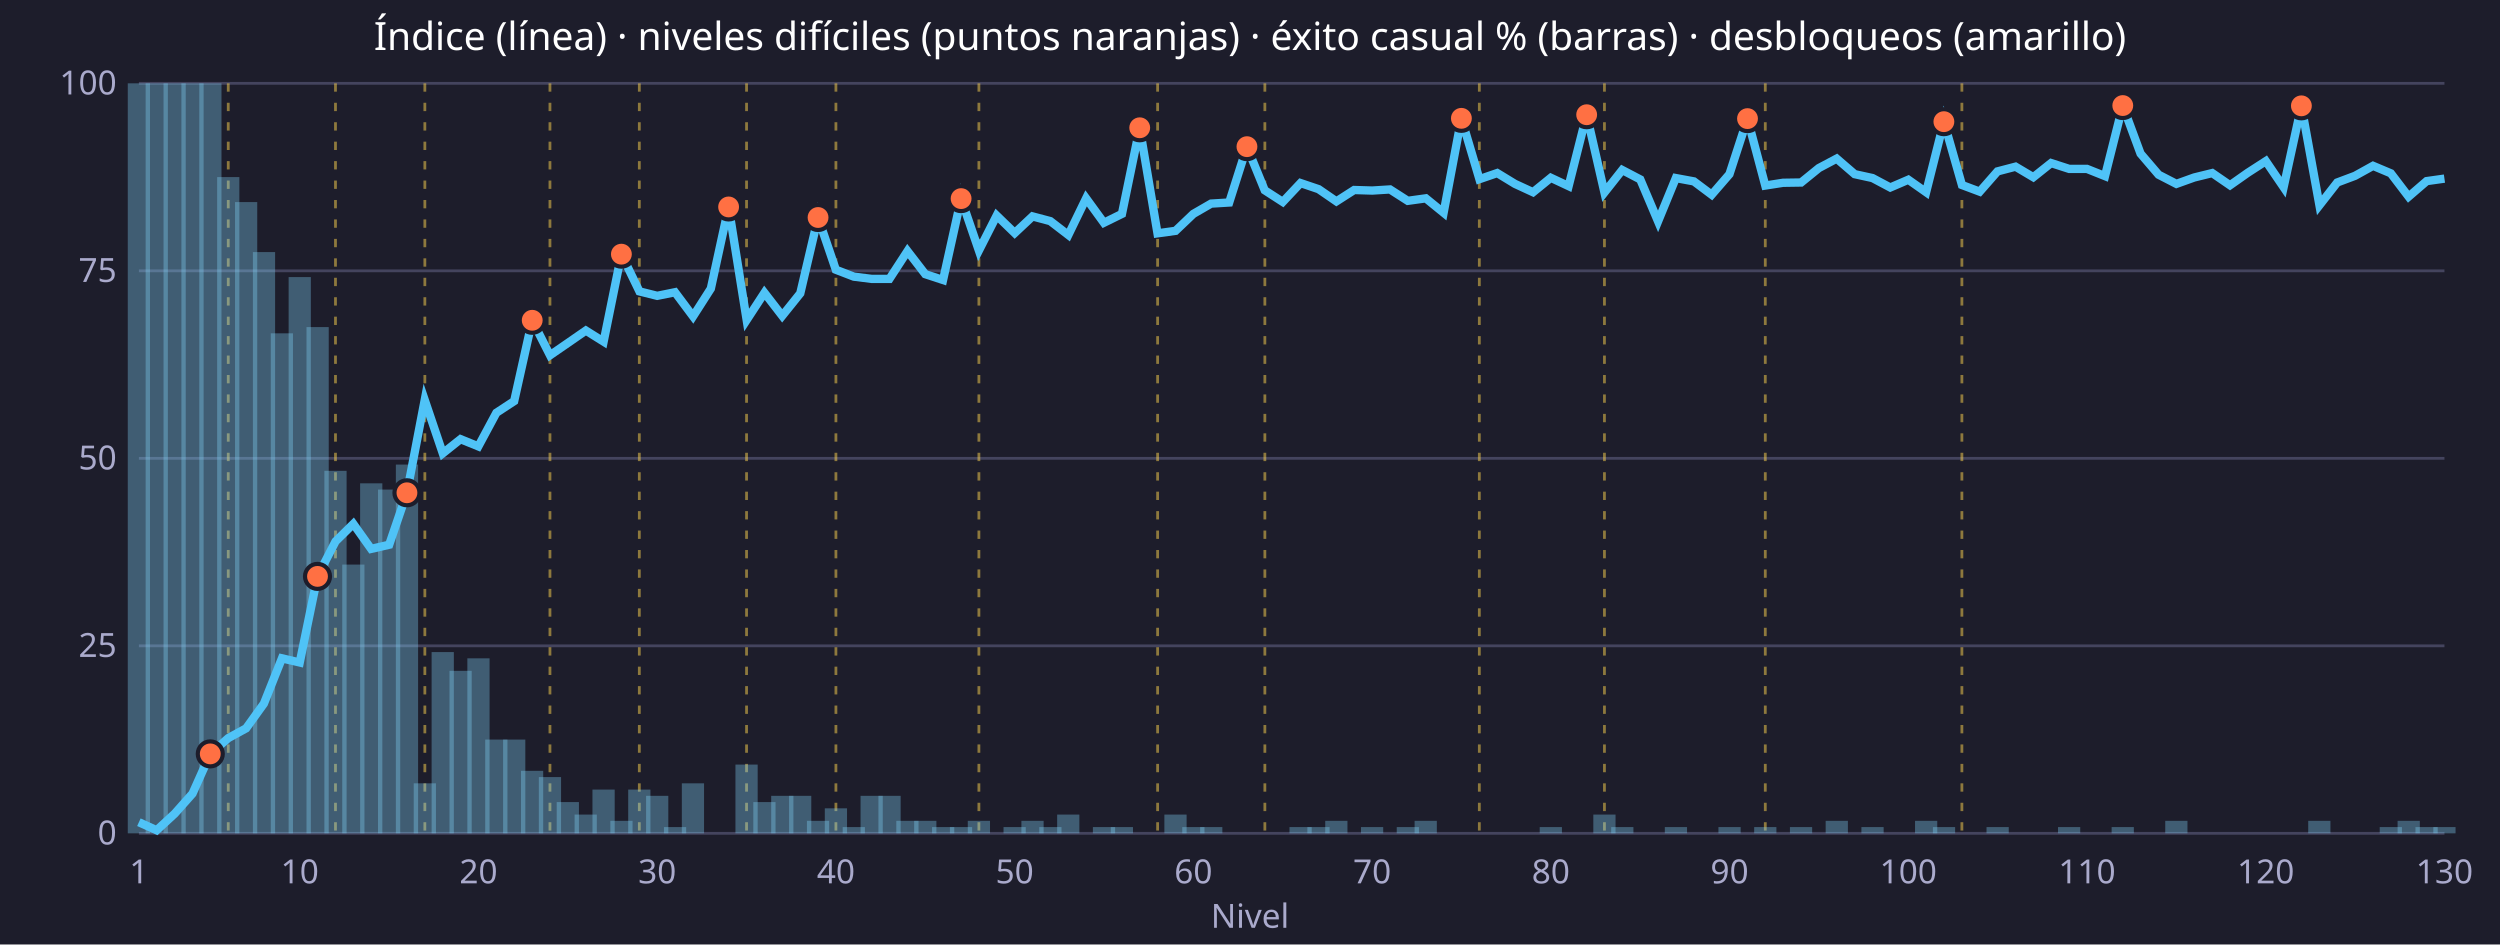
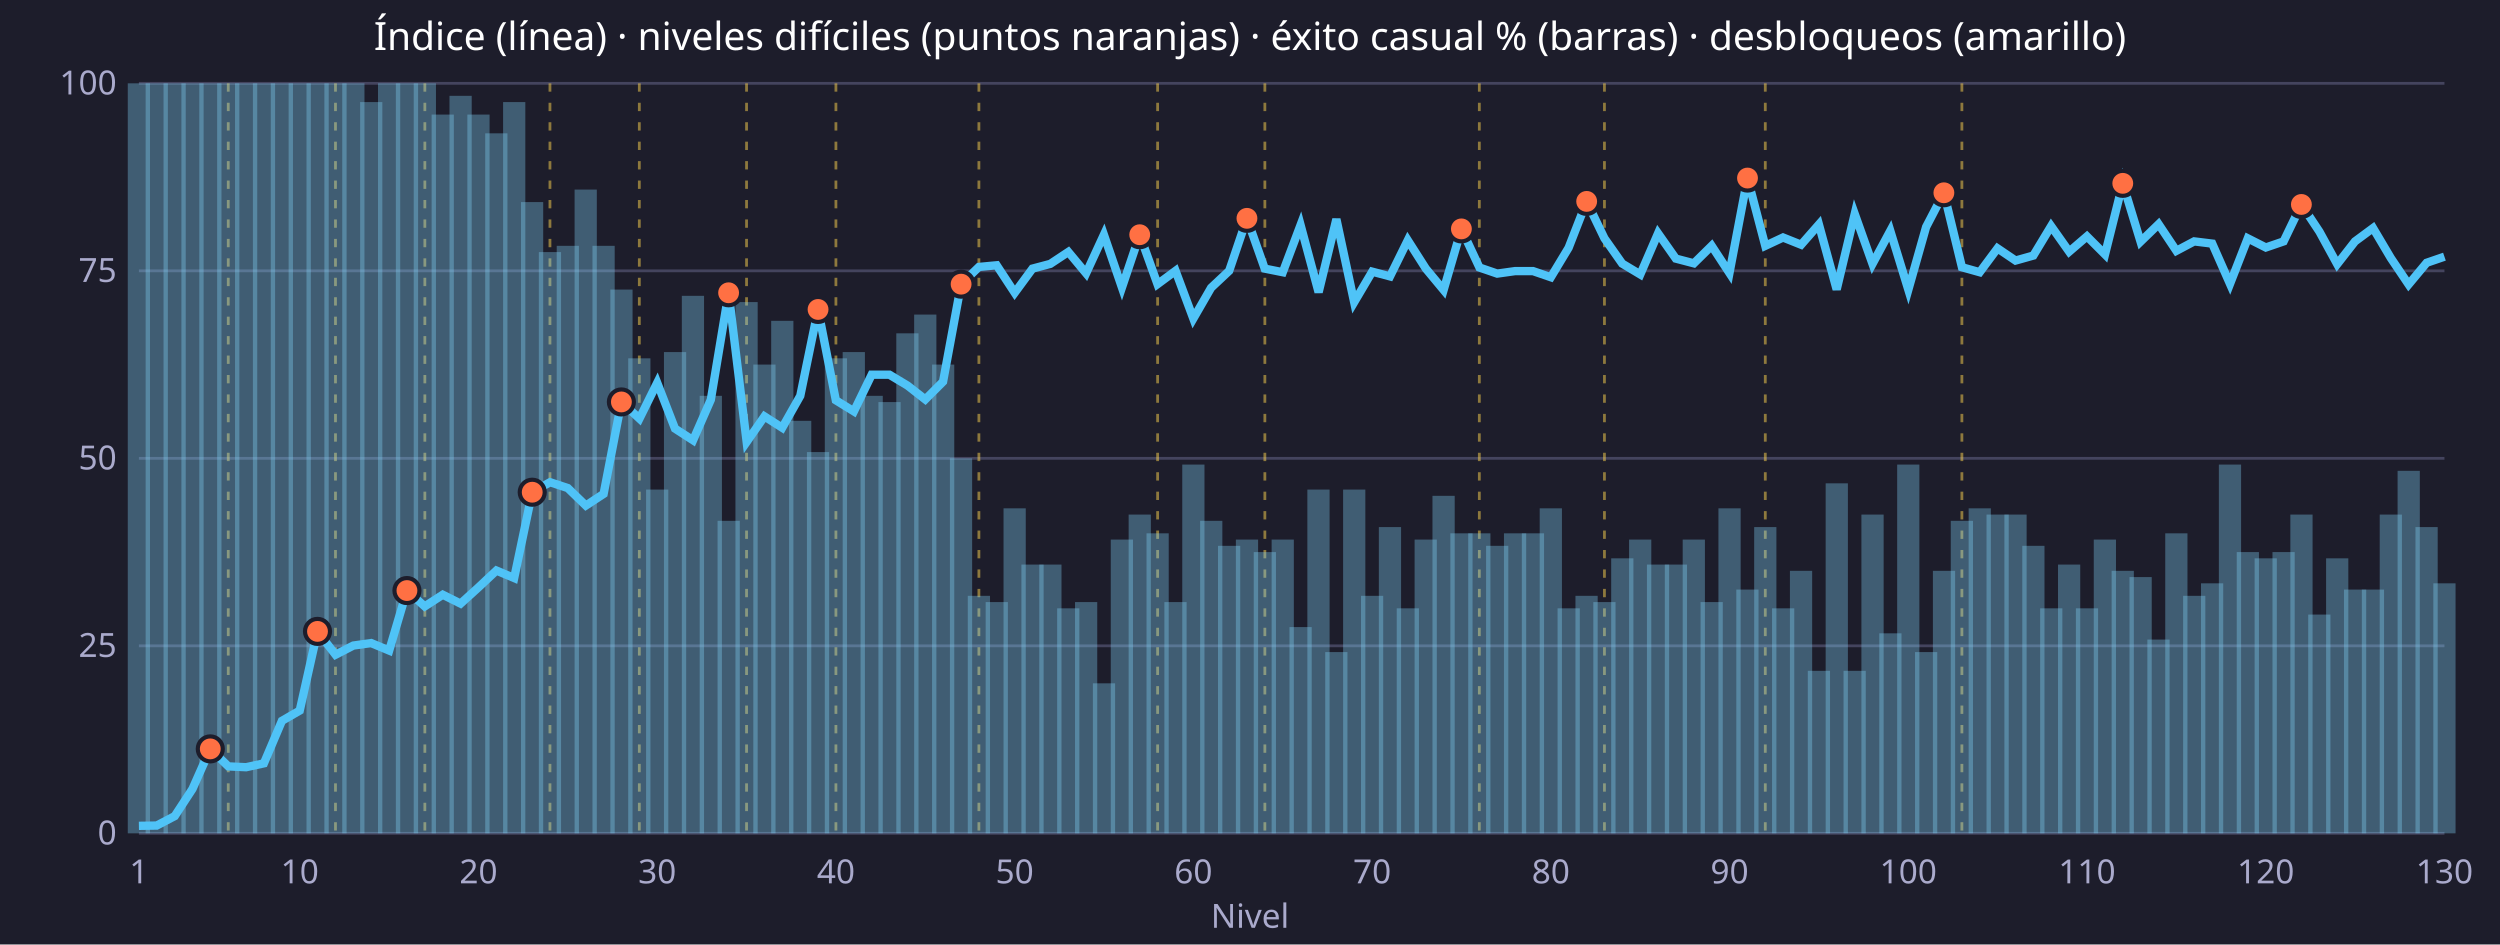
<svg xmlns="http://www.w3.org/2000/svg" width="900" height="340" font-family="sans-serif" font-size="12" fill="#aaaacc">
  <rect width="900" height="340" fill="#1d1d2b" />
  <line x1="50" x2="880" y1="300" y2="300" stroke="#44445e" />
  <text x="42" y="304" text-anchor="end">0</text>
  <line x1="50" x2="880" y1="232.5" y2="232.5" stroke="#44445e" />
  <text x="42" y="236.5" text-anchor="end">25</text>
  <line x1="50" x2="880" y1="165" y2="165" stroke="#44445e" />
  <text x="42" y="169" text-anchor="end">50</text>
  <line x1="50" x2="880" y1="97.5" y2="97.5" stroke="#44445e" />
  <text x="42" y="101.5" text-anchor="end">75</text>
  <line x1="50" x2="880" y1="30" y2="30" stroke="#44445e" />
  <text x="42" y="34" text-anchor="end">100</text>
  <line x1="82.171" x2="82.171" y1="30" y2="300" stroke="#ffd54f" stroke-dasharray="3 4" opacity="0.5" />
  <line x1="120.775" x2="120.775" y1="30" y2="300" stroke="#ffd54f" stroke-dasharray="3 4" opacity="0.5" />
  <line x1="152.946" x2="152.946" y1="30" y2="300" stroke="#ffd54f" stroke-dasharray="3 4" opacity="0.5" />
  <line x1="197.984" x2="197.984" y1="30" y2="300" stroke="#ffd54f" stroke-dasharray="3 4" opacity="0.5" />
  <line x1="230.155" x2="230.155" y1="30" y2="300" stroke="#ffd54f" stroke-dasharray="3 4" opacity="0.5" />
  <line x1="268.76" x2="268.76" y1="30" y2="300" stroke="#ffd54f" stroke-dasharray="3 4" opacity="0.5" />
  <line x1="300.93" x2="300.93" y1="30" y2="300" stroke="#ffd54f" stroke-dasharray="3 4" opacity="0.5" />
  <line x1="352.403" x2="352.403" y1="30" y2="300" stroke="#ffd54f" stroke-dasharray="3 4" opacity="0.5" />
  <line x1="416.744" x2="416.744" y1="30" y2="300" stroke="#ffd54f" stroke-dasharray="3 4" opacity="0.5" />
  <line x1="455.349" x2="455.349" y1="30" y2="300" stroke="#ffd54f" stroke-dasharray="3 4" opacity="0.5" />
  <line x1="532.558" x2="532.558" y1="30" y2="300" stroke="#ffd54f" stroke-dasharray="3 4" opacity="0.5" />
  <line x1="577.597" x2="577.597" y1="30" y2="300" stroke="#ffd54f" stroke-dasharray="3 4" opacity="0.5" />
  <line x1="635.504" x2="635.504" y1="30" y2="300" stroke="#ffd54f" stroke-dasharray="3 4" opacity="0.5" />
  <line x1="706.279" x2="706.279" y1="30" y2="300" stroke="#ffd54f" stroke-dasharray="3 4" opacity="0.5" />
  <rect x="46" y="30" width="8" height="270" fill="#81d4fa" opacity="0.35" />
  <rect x="52.434" y="30" width="8" height="270" fill="#81d4fa" opacity="0.35" />
  <rect x="58.868" y="30" width="8" height="270" fill="#81d4fa" opacity="0.35" />
  <rect x="65.302" y="30" width="8" height="270" fill="#81d4fa" opacity="0.35" />
  <rect x="71.736" y="30" width="8" height="270" fill="#81d4fa" opacity="0.35" />
-   <rect x="78.171" y="63.75" width="8" height="236.25" fill="#81d4fa" opacity="0.35" />
-   <rect x="84.605" y="72.75" width="8" height="227.25" fill="#81d4fa" opacity="0.35" />
-   <rect x="91.039" y="90.75" width="8" height="209.25" fill="#81d4fa" opacity="0.35" />
-   <rect x="97.473" y="120" width="8" height="180" fill="#81d4fa" opacity="0.35" />
-   <rect x="103.907" y="99.75" width="8" height="200.25" fill="#81d4fa" opacity="0.35" />
-   <rect x="110.341" y="117.75" width="8" height="182.25" fill="#81d4fa" opacity="0.35" />
-   <rect x="116.775" y="169.5" width="8" height="130.5" fill="#81d4fa" opacity="0.35" />
-   <rect x="123.209" y="203.25" width="8" height="96.75" fill="#81d4fa" opacity="0.35" />
-   <rect x="129.643" y="174" width="8" height="126" fill="#81d4fa" opacity="0.35" />
-   <rect x="136.078" y="176.25" width="8" height="123.75" fill="#81d4fa" opacity="0.35" />
-   <rect x="142.512" y="167.25" width="8" height="132.75" fill="#81d4fa" opacity="0.35" />
-   <rect x="148.946" y="282" width="8" height="18" fill="#81d4fa" opacity="0.35" />
-   <rect x="155.38" y="234.75" width="8" height="65.25" fill="#81d4fa" opacity="0.35" />
-   <rect x="161.814" y="241.5" width="8" height="58.5" fill="#81d4fa" opacity="0.35" />
-   <rect x="168.248" y="237" width="8" height="63" fill="#81d4fa" opacity="0.35" />
-   <rect x="174.682" y="266.25" width="8" height="33.75" fill="#81d4fa" opacity="0.35" />
-   <rect x="181.116" y="266.25" width="8" height="33.75" fill="#81d4fa" opacity="0.35" />
-   <rect x="187.55" y="277.5" width="8" height="22.5" fill="#81d4fa" opacity="0.35" />
-   <rect x="193.984" y="279.75" width="8" height="20.25" fill="#81d4fa" opacity="0.35" />
-   <rect x="200.419" y="288.75" width="8" height="11.25" fill="#81d4fa" opacity="0.35" />
-   <rect x="206.853" y="293.25" width="8" height="6.75" fill="#81d4fa" opacity="0.35" />
-   <rect x="213.287" y="284.25" width="8" height="15.75" fill="#81d4fa" opacity="0.35" />
-   <rect x="219.721" y="295.5" width="8" height="4.5" fill="#81d4fa" opacity="0.35" />
-   <rect x="226.155" y="284.25" width="8" height="15.75" fill="#81d4fa" opacity="0.35" />
-   <rect x="232.589" y="286.5" width="8" height="13.5" fill="#81d4fa" opacity="0.35" />
-   <rect x="239.023" y="297.75" width="8" height="2.25" fill="#81d4fa" opacity="0.35" />
-   <rect x="245.457" y="282" width="8" height="18" fill="#81d4fa" opacity="0.35" />
-   <rect x="251.891" y="300" width="8" height="0" fill="#81d4fa" opacity="0.35" />
-   <rect x="258.326" y="300" width="8" height="0" fill="#81d4fa" opacity="0.35" />
-   <rect x="264.76" y="275.25" width="8" height="24.75" fill="#81d4fa" opacity="0.35" />
-   <rect x="271.194" y="288.75" width="8" height="11.25" fill="#81d4fa" opacity="0.35" />
-   <rect x="277.628" y="286.5" width="8" height="13.5" fill="#81d4fa" opacity="0.35" />
-   <rect x="284.062" y="286.5" width="8" height="13.5" fill="#81d4fa" opacity="0.35" />
-   <rect x="290.496" y="295.5" width="8" height="4.5" fill="#81d4fa" opacity="0.35" />
-   <rect x="296.93" y="291" width="8" height="9" fill="#81d4fa" opacity="0.35" />
-   <rect x="303.364" y="297.75" width="8" height="2.25" fill="#81d4fa" opacity="0.35" />
-   <rect x="309.798" y="286.5" width="8" height="13.5" fill="#81d4fa" opacity="0.35" />
-   <rect x="316.233" y="286.5" width="8" height="13.5" fill="#81d4fa" opacity="0.35" />
-   <rect x="322.667" y="295.5" width="8" height="4.5" fill="#81d4fa" opacity="0.35" />
-   <rect x="329.101" y="295.5" width="8" height="4.5" fill="#81d4fa" opacity="0.35" />
-   <rect x="335.535" y="297.75" width="8" height="2.25" fill="#81d4fa" opacity="0.35" />
-   <rect x="341.969" y="297.75" width="8" height="2.25" fill="#81d4fa" opacity="0.35" />
-   <rect x="348.403" y="295.5" width="8" height="4.5" fill="#81d4fa" opacity="0.35" />
-   <rect x="354.837" y="300" width="8" height="0" fill="#81d4fa" opacity="0.35" />
-   <rect x="361.271" y="297.75" width="8" height="2.25" fill="#81d4fa" opacity="0.35" />
-   <rect x="367.705" y="295.5" width="8" height="4.5" fill="#81d4fa" opacity="0.35" />
-   <rect x="374.14" y="297.75" width="8" height="2.25" fill="#81d4fa" opacity="0.35" />
-   <rect x="380.574" y="293.25" width="8" height="6.75" fill="#81d4fa" opacity="0.35" />
-   <rect x="387.008" y="300" width="8" height="0" fill="#81d4fa" opacity="0.35" />
-   <rect x="393.442" y="297.75" width="8" height="2.25" fill="#81d4fa" opacity="0.35" />
-   <rect x="399.876" y="297.75" width="8" height="2.25" fill="#81d4fa" opacity="0.35" />
-   <rect x="406.31" y="300" width="8" height="0" fill="#81d4fa" opacity="0.35" />
-   <rect x="412.744" y="300" width="8" height="0" fill="#81d4fa" opacity="0.35" />
-   <rect x="419.178" y="293.25" width="8" height="6.75" fill="#81d4fa" opacity="0.35" />
-   <rect x="425.612" y="297.75" width="8" height="2.25" fill="#81d4fa" opacity="0.35" />
-   <rect x="432.047" y="297.75" width="8" height="2.25" fill="#81d4fa" opacity="0.35" />
-   <rect x="438.481" y="300" width="8" height="0" fill="#81d4fa" opacity="0.35" />
-   <rect x="444.915" y="300" width="8" height="0" fill="#81d4fa" opacity="0.35" />
-   <rect x="451.349" y="300" width="8" height="0" fill="#81d4fa" opacity="0.35" />
-   <rect x="457.783" y="300" width="8" height="0" fill="#81d4fa" opacity="0.35" />
-   <rect x="464.217" y="297.75" width="8" height="2.25" fill="#81d4fa" opacity="0.35" />
-   <rect x="470.651" y="297.75" width="8" height="2.25" fill="#81d4fa" opacity="0.35" />
-   <rect x="477.085" y="295.5" width="8" height="4.5" fill="#81d4fa" opacity="0.35" />
-   <rect x="483.519" y="300" width="8" height="0" fill="#81d4fa" opacity="0.35" />
-   <rect x="489.953" y="297.75" width="8" height="2.25" fill="#81d4fa" opacity="0.35" />
-   <rect x="496.388" y="300" width="8" height="0" fill="#81d4fa" opacity="0.35" />
-   <rect x="502.822" y="297.75" width="8" height="2.25" fill="#81d4fa" opacity="0.35" />
-   <rect x="509.256" y="295.5" width="8" height="4.5" fill="#81d4fa" opacity="0.35" />
-   <rect x="515.69" y="300" width="8" height="0" fill="#81d4fa" opacity="0.35" />
-   <rect x="522.124" y="300" width="8" height="0" fill="#81d4fa" opacity="0.35" />
-   <rect x="528.558" y="300" width="8" height="0" fill="#81d4fa" opacity="0.35" />
-   <rect x="534.992" y="300" width="8" height="0" fill="#81d4fa" opacity="0.35" />
-   <rect x="541.426" y="300" width="8" height="0" fill="#81d4fa" opacity="0.35" />
-   <rect x="547.86" y="300" width="8" height="0" fill="#81d4fa" opacity="0.35" />
-   <rect x="554.295" y="297.75" width="8" height="2.25" fill="#81d4fa" opacity="0.35" />
-   <rect x="560.729" y="300" width="8" height="0" fill="#81d4fa" opacity="0.35" />
-   <rect x="567.163" y="300" width="8" height="0" fill="#81d4fa" opacity="0.35" />
-   <rect x="573.597" y="293.25" width="8" height="6.75" fill="#81d4fa" opacity="0.35" />
-   <rect x="580.031" y="297.75" width="8" height="2.25" fill="#81d4fa" opacity="0.35" />
-   <rect x="586.465" y="300" width="8" height="0" fill="#81d4fa" opacity="0.35" />
-   <rect x="592.899" y="300" width="8" height="0" fill="#81d4fa" opacity="0.35" />
-   <rect x="599.333" y="297.75" width="8" height="2.25" fill="#81d4fa" opacity="0.35" />
-   <rect x="605.767" y="300" width="8" height="0" fill="#81d4fa" opacity="0.35" />
-   <rect x="612.202" y="300" width="8" height="0" fill="#81d4fa" opacity="0.35" />
-   <rect x="618.636" y="297.75" width="8" height="2.25" fill="#81d4fa" opacity="0.35" />
-   <rect x="625.07" y="300" width="8" height="0" fill="#81d4fa" opacity="0.35" />
-   <rect x="631.504" y="297.75" width="8" height="2.25" fill="#81d4fa" opacity="0.35" />
-   <rect x="637.938" y="300" width="8" height="0" fill="#81d4fa" opacity="0.35" />
-   <rect x="644.372" y="297.75" width="8" height="2.25" fill="#81d4fa" opacity="0.35" />
-   <rect x="650.806" y="300" width="8" height="0" fill="#81d4fa" opacity="0.35" />
-   <rect x="657.24" y="295.5" width="8" height="4.5" fill="#81d4fa" opacity="0.35" />
-   <rect x="663.674" y="300" width="8" height="0" fill="#81d4fa" opacity="0.35" />
-   <rect x="670.109" y="297.75" width="8" height="2.25" fill="#81d4fa" opacity="0.35" />
-   <rect x="676.543" y="300" width="8" height="0" fill="#81d4fa" opacity="0.35" />
-   <rect x="682.977" y="300" width="8" height="0" fill="#81d4fa" opacity="0.35" />
-   <rect x="689.411" y="295.5" width="8" height="4.5" fill="#81d4fa" opacity="0.35" />
-   <rect x="695.845" y="297.75" width="8" height="2.25" fill="#81d4fa" opacity="0.35" />
-   <rect x="702.279" y="300" width="8" height="0" fill="#81d4fa" opacity="0.35" />
-   <rect x="708.713" y="300" width="8" height="0" fill="#81d4fa" opacity="0.35" />
-   <rect x="715.147" y="297.75" width="8" height="2.25" fill="#81d4fa" opacity="0.35" />
-   <rect x="721.581" y="300" width="8" height="0" fill="#81d4fa" opacity="0.35" />
-   <rect x="728.016" y="300" width="8" height="0" fill="#81d4fa" opacity="0.35" />
-   <rect x="734.45" y="300" width="8" height="0" fill="#81d4fa" opacity="0.35" />
-   <rect x="740.884" y="297.75" width="8" height="2.25" fill="#81d4fa" opacity="0.35" />
-   <rect x="747.318" y="300" width="8" height="0" fill="#81d4fa" opacity="0.35" />
-   <rect x="753.752" y="300" width="8" height="0" fill="#81d4fa" opacity="0.35" />
-   <rect x="760.186" y="297.75" width="8" height="2.25" fill="#81d4fa" opacity="0.35" />
-   <rect x="766.62" y="300" width="8" height="0" fill="#81d4fa" opacity="0.35" />
-   <rect x="773.054" y="300" width="8" height="0" fill="#81d4fa" opacity="0.35" />
-   <rect x="779.488" y="295.5" width="8" height="4.5" fill="#81d4fa" opacity="0.35" />
-   <rect x="785.922" y="300" width="8" height="0" fill="#81d4fa" opacity="0.35" />
-   <rect x="792.357" y="300" width="8" height="0" fill="#81d4fa" opacity="0.35" />
-   <rect x="798.791" y="300" width="8" height="0" fill="#81d4fa" opacity="0.35" />
-   <rect x="805.225" y="300" width="8" height="0" fill="#81d4fa" opacity="0.35" />
-   <rect x="811.659" y="300" width="8" height="0" fill="#81d4fa" opacity="0.35" />
-   <rect x="818.093" y="300" width="8" height="0" fill="#81d4fa" opacity="0.35" />
-   <rect x="824.527" y="300" width="8" height="0" fill="#81d4fa" opacity="0.35" />
-   <rect x="830.961" y="295.5" width="8" height="4.5" fill="#81d4fa" opacity="0.35" />
-   <rect x="837.395" y="300" width="8" height="0" fill="#81d4fa" opacity="0.35" />
-   <rect x="843.829" y="300" width="8" height="0" fill="#81d4fa" opacity="0.35" />
-   <rect x="850.264" y="300" width="8" height="0" fill="#81d4fa" opacity="0.35" />
-   <rect x="856.698" y="297.75" width="8" height="2.25" fill="#81d4fa" opacity="0.35" />
-   <rect x="863.132" y="295.5" width="8" height="4.5" fill="#81d4fa" opacity="0.35" />
-   <rect x="869.566" y="297.75" width="8" height="2.25" fill="#81d4fa" opacity="0.35" />
-   <rect x="876" y="297.75" width="8" height="2.25" fill="#81d4fa" opacity="0.35" />
-   <polyline points="50.0,296.0 56.4,298.9 62.9,292.9 69.3,285.7 75.7,271.4 82.2,265.7 88.6,262.2 95.0,253.3 101.5,237.0 107.9,238.5 114.3,207.5 120.8,194.9 127.2,188.6 133.6,197.6 140.1,196.1 146.5,177.4 152.9,144.0 159.4,163.2 165.8,158.1 172.2,160.7 178.7,148.6 185.1,144.4 191.6,115.3 198.0,127.9 204.4,123.5 210.9,119.0 217.3,123.0 223.7,91.5 230.2,104.9 236.6,106.5 243.0,105.2 249.5,113.9 255.9,103.9 262.3,74.5 268.8,115.2 275.2,105.4 281.6,113.7 288.1,105.6 294.5,78.3 300.9,97.1 307.4,99.6 313.8,100.4 320.2,100.4 326.7,90.4 333.1,98.7 339.5,100.8 346.0,71.5 352.4,90.2 358.8,77.6 365.3,83.9 371.7,77.9 378.1,79.6 384.6,84.6 391.0,71.4 397.4,80.2 403.9,77.0 410.3,46.0 416.7,84.0 423.2,83.1 429.6,77.0 436.0,73.3 442.5,72.9 448.9,52.8 455.3,68.5 461.8,72.7 468.2,65.9 474.7,68.1 481.1,72.5 487.5,68.4 494.0,68.6 500.4,68.2 506.8,72.3 513.3,71.4 519.7,76.6 526.1,42.6 532.6,64.5 539.0,62.3 545.4,66.2 551.9,69.2 558.3,64.0 564.7,67.0 571.2,41.3 577.6,69.3 584.0,61.2 590.5,64.6 596.9,79.7 603.3,64.1 609.8,65.3 616.2,70.1 622.6,62.7 629.1,42.7 635.5,66.8 641.9,65.8 648.4,65.7 654.8,60.5 661.2,57.1 667.7,62.7 674.1,64.1 680.5,67.5 687.0,64.7 693.4,69.2 699.8,43.8 706.3,66.6 712.7,69.0 719.1,61.7 725.6,60.0 732.0,63.8 738.4,58.7 744.9,60.8 751.3,60.8 757.8,63.4 764.2,38.0 770.6,55.3 777.1,62.9 783.5,66.2 789.9,63.9 796.4,62.3 802.8,66.7 809.2,62.2 815.7,58.0 822.1,67.4 828.5,38.1 835.0,73.9 841.4,65.7 847.8,63.3 854.3,59.7 860.7,62.4 867.1,70.8 873.6,65.2 880.0,64.3" fill="none" stroke="#4fc3f7" stroke-width="3" />
-   <circle cx="75.7" cy="271.4" r="4.5" fill="#ff7043" stroke="#1d1d2b" stroke-width="1.5" />
-   <circle cx="114.3" cy="207.5" r="4.5" fill="#ff7043" stroke="#1d1d2b" stroke-width="1.5" />
-   <circle cx="146.5" cy="177.4" r="4.5" fill="#ff7043" stroke="#1d1d2b" stroke-width="1.5" />
-   <circle cx="191.6" cy="115.3" r="4.5" fill="#ff7043" stroke="#1d1d2b" stroke-width="1.5" />
-   <circle cx="223.7" cy="91.5" r="4.5" fill="#ff7043" stroke="#1d1d2b" stroke-width="1.5" />
-   <circle cx="262.3" cy="74.5" r="4.5" fill="#ff7043" stroke="#1d1d2b" stroke-width="1.5" />
-   <circle cx="294.5" cy="78.3" r="4.5" fill="#ff7043" stroke="#1d1d2b" stroke-width="1.5" />
-   <circle cx="346.0" cy="71.5" r="4.5" fill="#ff7043" stroke="#1d1d2b" stroke-width="1.5" />
-   <circle cx="410.3" cy="46.0" r="4.5" fill="#ff7043" stroke="#1d1d2b" stroke-width="1.5" />
-   <circle cx="448.9" cy="52.8" r="4.5" fill="#ff7043" stroke="#1d1d2b" stroke-width="1.5" />
-   <circle cx="526.1" cy="42.6" r="4.5" fill="#ff7043" stroke="#1d1d2b" stroke-width="1.5" />
-   <circle cx="571.2" cy="41.3" r="4.5" fill="#ff7043" stroke="#1d1d2b" stroke-width="1.5" />
-   <circle cx="629.1" cy="42.7" r="4.5" fill="#ff7043" stroke="#1d1d2b" stroke-width="1.5" />
-   <circle cx="699.8" cy="43.8" r="4.5" fill="#ff7043" stroke="#1d1d2b" stroke-width="1.5" />
-   <circle cx="764.2" cy="38.0" r="4.5" fill="#ff7043" stroke="#1d1d2b" stroke-width="1.5" />
-   <circle cx="828.5" cy="38.1" r="4.5" fill="#ff7043" stroke="#1d1d2b" stroke-width="1.5" />
+   <rect x="78.171" y="30" width="8" height="270" fill="#81d4fa" opacity="0.35" />
+   <rect x="84.605" y="30" width="8" height="270" fill="#81d4fa" opacity="0.35" />
+   <rect x="91.039" y="30" width="8" height="270" fill="#81d4fa" opacity="0.35" />
+   <rect x="97.473" y="30" width="8" height="270" fill="#81d4fa" opacity="0.35" />
+   <rect x="103.907" y="30" width="8" height="270" fill="#81d4fa" opacity="0.35" />
+   <rect x="110.341" y="30" width="8" height="270" fill="#81d4fa" opacity="0.35" />
+   <rect x="116.775" y="30" width="8" height="270" fill="#81d4fa" opacity="0.35" />
+   <rect x="123.209" y="30" width="8" height="270" fill="#81d4fa" opacity="0.35" />
+   <rect x="129.643" y="36.75" width="8" height="263.25" fill="#81d4fa" opacity="0.35" />
+   <rect x="136.078" y="30" width="8" height="270" fill="#81d4fa" opacity="0.35" />
+   <rect x="142.512" y="30" width="8" height="270" fill="#81d4fa" opacity="0.35" />
+   <rect x="148.946" y="30" width="8" height="270" fill="#81d4fa" opacity="0.35" />
+   <rect x="155.38" y="41.25" width="8" height="258.75" fill="#81d4fa" opacity="0.35" />
+   <rect x="161.814" y="34.5" width="8" height="265.5" fill="#81d4fa" opacity="0.35" />
+   <rect x="168.248" y="41.25" width="8" height="258.75" fill="#81d4fa" opacity="0.35" />
+   <rect x="174.682" y="48" width="8" height="252" fill="#81d4fa" opacity="0.35" />
+   <rect x="181.116" y="36.75" width="8" height="263.25" fill="#81d4fa" opacity="0.35" />
+   <rect x="187.55" y="72.75" width="8" height="227.25" fill="#81d4fa" opacity="0.35" />
+   <rect x="193.984" y="90.75" width="8" height="209.25" fill="#81d4fa" opacity="0.35" />
+   <rect x="200.419" y="88.5" width="8" height="211.5" fill="#81d4fa" opacity="0.35" />
+   <rect x="206.853" y="68.25" width="8" height="231.75" fill="#81d4fa" opacity="0.35" />
+   <rect x="213.287" y="88.5" width="8" height="211.5" fill="#81d4fa" opacity="0.35" />
+   <rect x="219.721" y="104.25" width="8" height="195.75" fill="#81d4fa" opacity="0.35" />
+   <rect x="226.155" y="129" width="8" height="171" fill="#81d4fa" opacity="0.35" />
+   <rect x="232.589" y="176.25" width="8" height="123.75" fill="#81d4fa" opacity="0.35" />
+   <rect x="239.023" y="126.75" width="8" height="173.25" fill="#81d4fa" opacity="0.35" />
+   <rect x="245.457" y="106.5" width="8" height="193.5" fill="#81d4fa" opacity="0.35" />
+   <rect x="251.891" y="142.5" width="8" height="157.5" fill="#81d4fa" opacity="0.35" />
+   <rect x="258.326" y="187.5" width="8" height="112.5" fill="#81d4fa" opacity="0.35" />
+   <rect x="264.76" y="108.75" width="8" height="191.25" fill="#81d4fa" opacity="0.35" />
+   <rect x="271.194" y="131.25" width="8" height="168.75" fill="#81d4fa" opacity="0.35" />
+   <rect x="277.628" y="115.5" width="8" height="184.5" fill="#81d4fa" opacity="0.35" />
+   <rect x="284.062" y="151.5" width="8" height="148.5" fill="#81d4fa" opacity="0.35" />
+   <rect x="290.496" y="162.75" width="8" height="137.25" fill="#81d4fa" opacity="0.35" />
+   <rect x="296.93" y="129" width="8" height="171" fill="#81d4fa" opacity="0.35" />
+   <rect x="303.364" y="126.75" width="8" height="173.25" fill="#81d4fa" opacity="0.35" />
+   <rect x="309.798" y="142.5" width="8" height="157.5" fill="#81d4fa" opacity="0.35" />
+   <rect x="316.233" y="144.75" width="8" height="155.25" fill="#81d4fa" opacity="0.35" />
+   <rect x="322.667" y="120" width="8" height="180" fill="#81d4fa" opacity="0.35" />
+   <rect x="329.101" y="113.25" width="8" height="186.75" fill="#81d4fa" opacity="0.35" />
+   <rect x="335.535" y="131.25" width="8" height="168.75" fill="#81d4fa" opacity="0.35" />
+   <rect x="341.969" y="165" width="8" height="135" fill="#81d4fa" opacity="0.35" />
+   <rect x="348.403" y="214.5" width="8" height="85.5" fill="#81d4fa" opacity="0.35" />
+   <rect x="354.837" y="216.75" width="8" height="83.25" fill="#81d4fa" opacity="0.35" />
+   <rect x="361.271" y="183" width="8" height="117" fill="#81d4fa" opacity="0.35" />
+   <rect x="367.705" y="203.25" width="8" height="96.75" fill="#81d4fa" opacity="0.35" />
+   <rect x="374.14" y="203.25" width="8" height="96.75" fill="#81d4fa" opacity="0.35" />
+   <rect x="380.574" y="219" width="8" height="81" fill="#81d4fa" opacity="0.35" />
+   <rect x="387.008" y="216.75" width="8" height="83.25" fill="#81d4fa" opacity="0.35" />
+   <rect x="393.442" y="246" width="8" height="54" fill="#81d4fa" opacity="0.35" />
+   <rect x="399.876" y="194.25" width="8" height="105.75" fill="#81d4fa" opacity="0.35" />
+   <rect x="406.31" y="185.25" width="8" height="114.75" fill="#81d4fa" opacity="0.35" />
+   <rect x="412.744" y="192" width="8" height="108" fill="#81d4fa" opacity="0.35" />
+   <rect x="419.178" y="216.75" width="8" height="83.25" fill="#81d4fa" opacity="0.35" />
+   <rect x="425.612" y="167.25" width="8" height="132.75" fill="#81d4fa" opacity="0.35" />
+   <rect x="432.047" y="187.5" width="8" height="112.5" fill="#81d4fa" opacity="0.35" />
+   <rect x="438.481" y="196.5" width="8" height="103.5" fill="#81d4fa" opacity="0.35" />
+   <rect x="444.915" y="194.25" width="8" height="105.75" fill="#81d4fa" opacity="0.35" />
+   <rect x="451.349" y="198.75" width="8" height="101.25" fill="#81d4fa" opacity="0.35" />
+   <rect x="457.783" y="194.25" width="8" height="105.75" fill="#81d4fa" opacity="0.35" />
+   <rect x="464.217" y="225.75" width="8" height="74.25" fill="#81d4fa" opacity="0.35" />
+   <rect x="470.651" y="176.25" width="8" height="123.75" fill="#81d4fa" opacity="0.35" />
+   <rect x="477.085" y="234.75" width="8" height="65.25" fill="#81d4fa" opacity="0.35" />
+   <rect x="483.519" y="176.25" width="8" height="123.75" fill="#81d4fa" opacity="0.35" />
+   <rect x="489.953" y="214.5" width="8" height="85.5" fill="#81d4fa" opacity="0.35" />
+   <rect x="496.388" y="189.75" width="8" height="110.25" fill="#81d4fa" opacity="0.35" />
+   <rect x="502.822" y="219" width="8" height="81" fill="#81d4fa" opacity="0.35" />
+   <rect x="509.256" y="194.25" width="8" height="105.75" fill="#81d4fa" opacity="0.35" />
+   <rect x="515.69" y="178.5" width="8" height="121.5" fill="#81d4fa" opacity="0.35" />
+   <rect x="522.124" y="192" width="8" height="108" fill="#81d4fa" opacity="0.35" />
+   <rect x="528.558" y="192" width="8" height="108" fill="#81d4fa" opacity="0.35" />
+   <rect x="534.992" y="196.5" width="8" height="103.5" fill="#81d4fa" opacity="0.35" />
+   <rect x="541.426" y="192" width="8" height="108" fill="#81d4fa" opacity="0.35" />
+   <rect x="547.86" y="192" width="8" height="108" fill="#81d4fa" opacity="0.35" />
+   <rect x="554.295" y="183" width="8" height="117" fill="#81d4fa" opacity="0.35" />
+   <rect x="560.729" y="219" width="8" height="81" fill="#81d4fa" opacity="0.35" />
+   <rect x="567.163" y="214.5" width="8" height="85.5" fill="#81d4fa" opacity="0.35" />
+   <rect x="573.597" y="216.75" width="8" height="83.25" fill="#81d4fa" opacity="0.35" />
+   <rect x="580.031" y="201" width="8" height="99" fill="#81d4fa" opacity="0.35" />
+   <rect x="586.465" y="194.25" width="8" height="105.75" fill="#81d4fa" opacity="0.35" />
+   <rect x="592.899" y="203.25" width="8" height="96.75" fill="#81d4fa" opacity="0.35" />
+   <rect x="599.333" y="203.25" width="8" height="96.75" fill="#81d4fa" opacity="0.35" />
+   <rect x="605.767" y="194.25" width="8" height="105.75" fill="#81d4fa" opacity="0.35" />
+   <rect x="612.202" y="216.75" width="8" height="83.25" fill="#81d4fa" opacity="0.35" />
+   <rect x="618.636" y="183" width="8" height="117" fill="#81d4fa" opacity="0.35" />
+   <rect x="625.07" y="212.25" width="8" height="87.75" fill="#81d4fa" opacity="0.35" />
+   <rect x="631.504" y="189.75" width="8" height="110.25" fill="#81d4fa" opacity="0.35" />
+   <rect x="637.938" y="219" width="8" height="81" fill="#81d4fa" opacity="0.35" />
+   <rect x="644.372" y="205.5" width="8" height="94.5" fill="#81d4fa" opacity="0.35" />
+   <rect x="650.806" y="241.5" width="8" height="58.5" fill="#81d4fa" opacity="0.35" />
+   <rect x="657.24" y="174" width="8" height="126" fill="#81d4fa" opacity="0.35" />
+   <rect x="663.674" y="241.5" width="8" height="58.5" fill="#81d4fa" opacity="0.35" />
+   <rect x="670.109" y="185.25" width="8" height="114.75" fill="#81d4fa" opacity="0.35" />
+   <rect x="676.543" y="228" width="8" height="72" fill="#81d4fa" opacity="0.35" />
+   <rect x="682.977" y="167.25" width="8" height="132.75" fill="#81d4fa" opacity="0.35" />
+   <rect x="689.411" y="234.75" width="8" height="65.25" fill="#81d4fa" opacity="0.35" />
+   <rect x="695.845" y="205.5" width="8" height="94.5" fill="#81d4fa" opacity="0.35" />
+   <rect x="702.279" y="187.5" width="8" height="112.5" fill="#81d4fa" opacity="0.35" />
+   <rect x="708.713" y="183" width="8" height="117" fill="#81d4fa" opacity="0.35" />
+   <rect x="715.147" y="185.25" width="8" height="114.75" fill="#81d4fa" opacity="0.35" />
+   <rect x="721.581" y="185.25" width="8" height="114.75" fill="#81d4fa" opacity="0.35" />
+   <rect x="728.016" y="196.5" width="8" height="103.5" fill="#81d4fa" opacity="0.35" />
+   <rect x="734.45" y="219" width="8" height="81" fill="#81d4fa" opacity="0.35" />
+   <rect x="740.884" y="203.25" width="8" height="96.75" fill="#81d4fa" opacity="0.35" />
+   <rect x="747.318" y="219" width="8" height="81" fill="#81d4fa" opacity="0.35" />
+   <rect x="753.752" y="194.25" width="8" height="105.75" fill="#81d4fa" opacity="0.35" />
+   <rect x="760.186" y="205.5" width="8" height="94.5" fill="#81d4fa" opacity="0.35" />
+   <rect x="766.62" y="207.75" width="8" height="92.25" fill="#81d4fa" opacity="0.35" />
+   <rect x="773.054" y="230.25" width="8" height="69.75" fill="#81d4fa" opacity="0.35" />
+   <rect x="779.488" y="192" width="8" height="108" fill="#81d4fa" opacity="0.35" />
+   <rect x="785.922" y="214.5" width="8" height="85.5" fill="#81d4fa" opacity="0.35" />
+   <rect x="792.357" y="210" width="8" height="90" fill="#81d4fa" opacity="0.35" />
+   <rect x="798.791" y="167.25" width="8" height="132.75" fill="#81d4fa" opacity="0.35" />
+   <rect x="805.225" y="198.75" width="8" height="101.25" fill="#81d4fa" opacity="0.35" />
+   <rect x="811.659" y="201" width="8" height="99" fill="#81d4fa" opacity="0.35" />
+   <rect x="818.093" y="198.75" width="8" height="101.25" fill="#81d4fa" opacity="0.35" />
+   <rect x="824.527" y="185.25" width="8" height="114.75" fill="#81d4fa" opacity="0.35" />
+   <rect x="830.961" y="221.25" width="8" height="78.75" fill="#81d4fa" opacity="0.35" />
+   <rect x="837.395" y="201" width="8" height="99" fill="#81d4fa" opacity="0.35" />
+   <rect x="843.829" y="212.25" width="8" height="87.75" fill="#81d4fa" opacity="0.35" />
+   <rect x="850.264" y="212.25" width="8" height="87.75" fill="#81d4fa" opacity="0.35" />
+   <rect x="856.698" y="185.25" width="8" height="114.75" fill="#81d4fa" opacity="0.35" />
+   <rect x="863.132" y="169.5" width="8" height="130.5" fill="#81d4fa" opacity="0.35" />
+   <rect x="869.566" y="189.75" width="8" height="110.25" fill="#81d4fa" opacity="0.35" />
+   <rect x="876" y="210" width="8" height="90" fill="#81d4fa" opacity="0.35" />
+   <polyline points="50.0,297.3 56.4,297.2 62.9,293.8 69.3,284.0 75.7,269.6 82.2,275.9 88.6,276.2 95.0,274.8 101.5,259.5 107.9,255.8 114.3,227.3 120.8,235.7 127.2,232.4 133.6,231.5 140.1,234.2 146.5,212.6 152.9,218.3 159.4,214.1 165.8,217.3 172.2,211.5 178.7,205.4 185.1,208.1 191.6,177.2 198.0,173.6 204.4,175.7 210.9,182.0 217.3,177.8 223.7,144.7 230.2,150.7 236.6,137.8 243.0,154.3 249.5,158.5 255.9,143.9 262.3,105.4 268.8,159.1 275.2,149.9 281.6,154.0 288.1,142.5 294.5,111.4 300.9,144.1 307.4,148.1 313.8,134.9 320.2,134.9 326.7,138.8 333.1,143.8 339.5,137.4 346.0,102.3 352.4,96.1 358.8,95.5 365.3,105.4 371.7,96.7 378.1,95.0 384.6,90.7 391.0,98.4 397.4,84.5 403.9,103.5 410.3,84.5 416.7,102.3 423.2,97.5 429.6,114.7 436.0,103.6 442.5,97.5 448.9,78.6 455.3,96.7 461.8,98.0 468.2,81.0 474.7,105.2 481.1,78.9 487.5,108.8 494.0,97.8 500.4,99.5 506.8,86.5 513.3,96.7 519.7,104.4 526.1,82.4 532.6,96.3 539.0,98.5 545.4,97.6 551.9,97.6 558.3,99.8 564.7,89.2 571.2,72.5 577.6,85.8 584.0,94.9 590.5,98.8 596.9,84.0 603.3,93.1 609.8,94.8 616.2,88.5 622.6,98.3 629.1,64.1 635.5,88.5 641.9,85.5 648.4,88.1 654.8,80.8 661.2,104.2 667.7,77.0 674.1,95.0 680.5,83.1 687.0,104.3 693.4,81.7 699.8,69.4 706.3,96.2 712.7,98.0 719.1,89.4 725.6,93.8 732.0,92.0 738.4,81.4 744.9,90.6 751.3,85.1 757.8,91.6 764.2,66.0 770.6,87.0 777.1,80.7 783.5,90.3 789.9,86.9 796.4,87.7 802.8,102.2 809.2,85.8 815.7,89.1 822.1,86.9 828.5,73.6 835.0,83.4 841.4,95.1 847.8,86.9 854.3,82.1 860.7,92.9 867.1,102.4 873.6,94.6 880.0,92.4" fill="none" stroke="#4fc3f7" stroke-width="3" />
+   <circle cx="75.7" cy="269.6" r="4.5" fill="#ff7043" stroke="#1d1d2b" stroke-width="1.5" />
+   <circle cx="114.3" cy="227.3" r="4.5" fill="#ff7043" stroke="#1d1d2b" stroke-width="1.5" />
+   <circle cx="146.5" cy="212.6" r="4.5" fill="#ff7043" stroke="#1d1d2b" stroke-width="1.5" />
+   <circle cx="191.6" cy="177.2" r="4.5" fill="#ff7043" stroke="#1d1d2b" stroke-width="1.5" />
+   <circle cx="223.7" cy="144.7" r="4.5" fill="#ff7043" stroke="#1d1d2b" stroke-width="1.5" />
+   <circle cx="262.3" cy="105.4" r="4.5" fill="#ff7043" stroke="#1d1d2b" stroke-width="1.5" />
+   <circle cx="294.5" cy="111.4" r="4.5" fill="#ff7043" stroke="#1d1d2b" stroke-width="1.5" />
+   <circle cx="346.0" cy="102.3" r="4.5" fill="#ff7043" stroke="#1d1d2b" stroke-width="1.5" />
+   <circle cx="410.3" cy="84.5" r="4.5" fill="#ff7043" stroke="#1d1d2b" stroke-width="1.5" />
+   <circle cx="448.9" cy="78.6" r="4.5" fill="#ff7043" stroke="#1d1d2b" stroke-width="1.5" />
+   <circle cx="526.1" cy="82.4" r="4.5" fill="#ff7043" stroke="#1d1d2b" stroke-width="1.5" />
+   <circle cx="571.2" cy="72.5" r="4.5" fill="#ff7043" stroke="#1d1d2b" stroke-width="1.5" />
+   <circle cx="629.1" cy="64.1" r="4.5" fill="#ff7043" stroke="#1d1d2b" stroke-width="1.5" />
+   <circle cx="699.8" cy="69.4" r="4.5" fill="#ff7043" stroke="#1d1d2b" stroke-width="1.5" />
+   <circle cx="764.2" cy="66.0" r="4.5" fill="#ff7043" stroke="#1d1d2b" stroke-width="1.5" />
+   <circle cx="828.5" cy="73.6" r="4.5" fill="#ff7043" stroke="#1d1d2b" stroke-width="1.5" />
  <text x="50" y="318" text-anchor="middle">1</text>
  <text x="107.907" y="318" text-anchor="middle">10</text>
  <text x="172.248" y="318" text-anchor="middle">20</text>
  <text x="236.589" y="318" text-anchor="middle">30</text>
  <text x="300.93" y="318" text-anchor="middle">40</text>
  <text x="365.271" y="318" text-anchor="middle">50</text>
  <text x="429.612" y="318" text-anchor="middle">60</text>
  <text x="493.953" y="318" text-anchor="middle">70</text>
  <text x="558.295" y="318" text-anchor="middle">80</text>
  <text x="622.636" y="318" text-anchor="middle">90</text>
  <text x="686.977" y="318" text-anchor="middle">100</text>
  <text x="751.318" y="318" text-anchor="middle">110</text>
  <text x="815.659" y="318" text-anchor="middle">120</text>
  <text x="880" y="318" text-anchor="middle">130</text>
  <text x="450" y="18" text-anchor="middle" fill="#ffffff" font-size="14">Índice (línea) · niveles difíciles (puntos naranjas) · éxito casual % (barras) · desbloqueos (amarillo)</text>
  <text x="450" y="334" text-anchor="middle">Nivel</text>
</svg>
